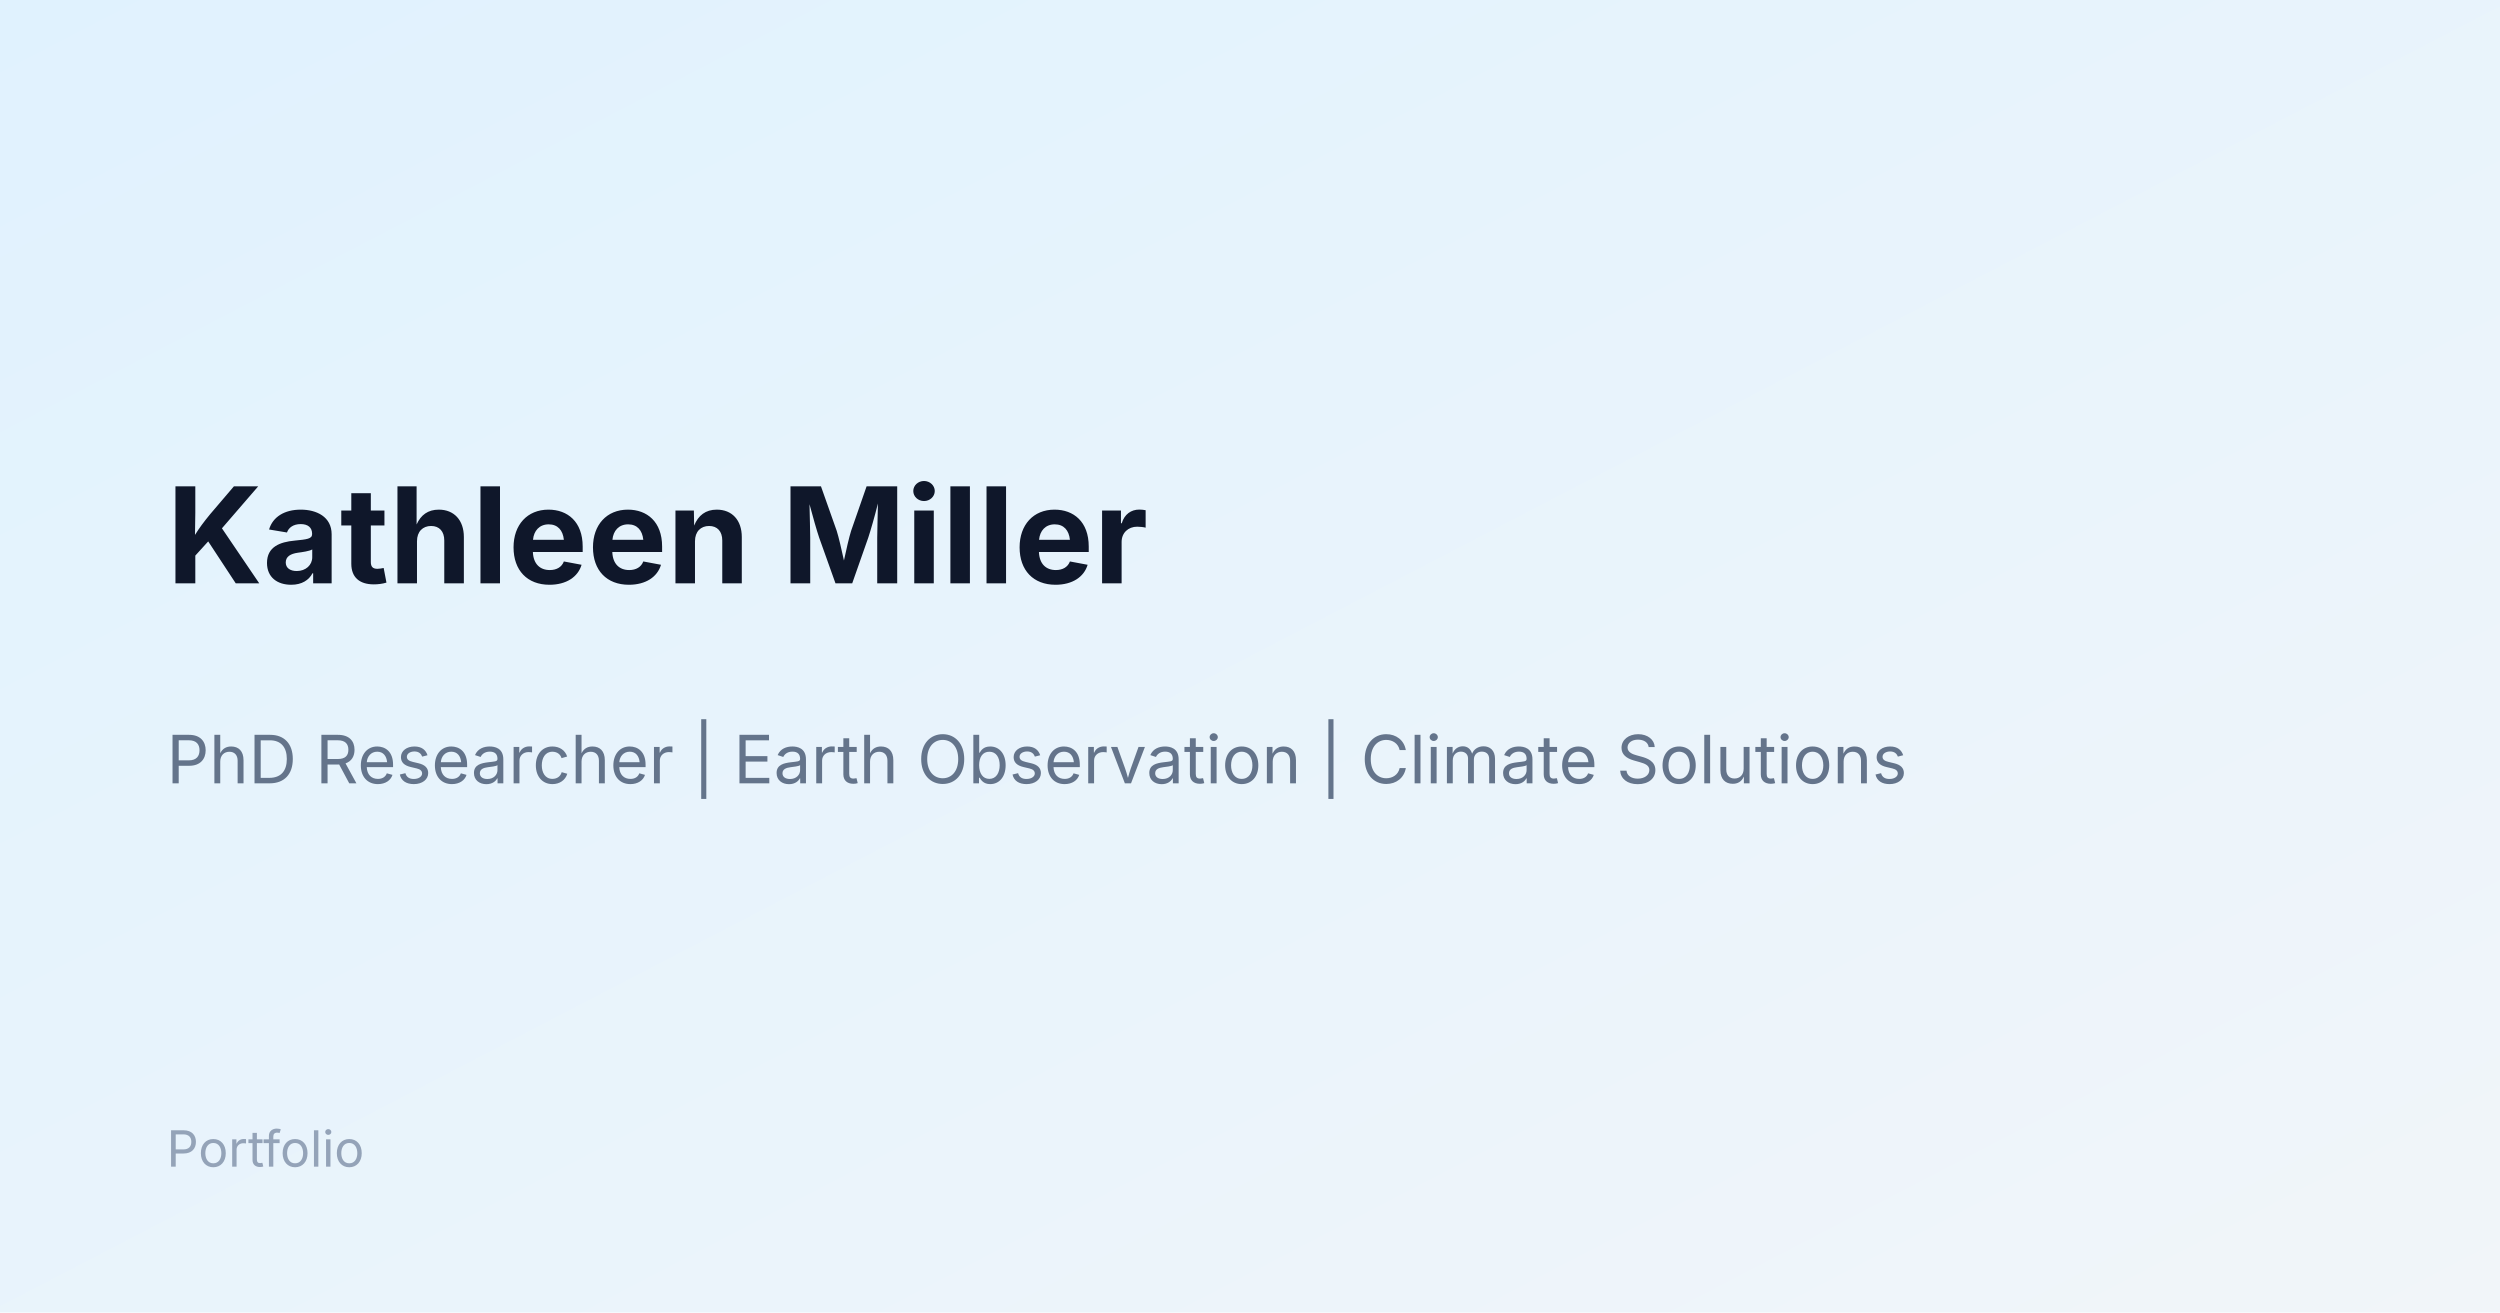
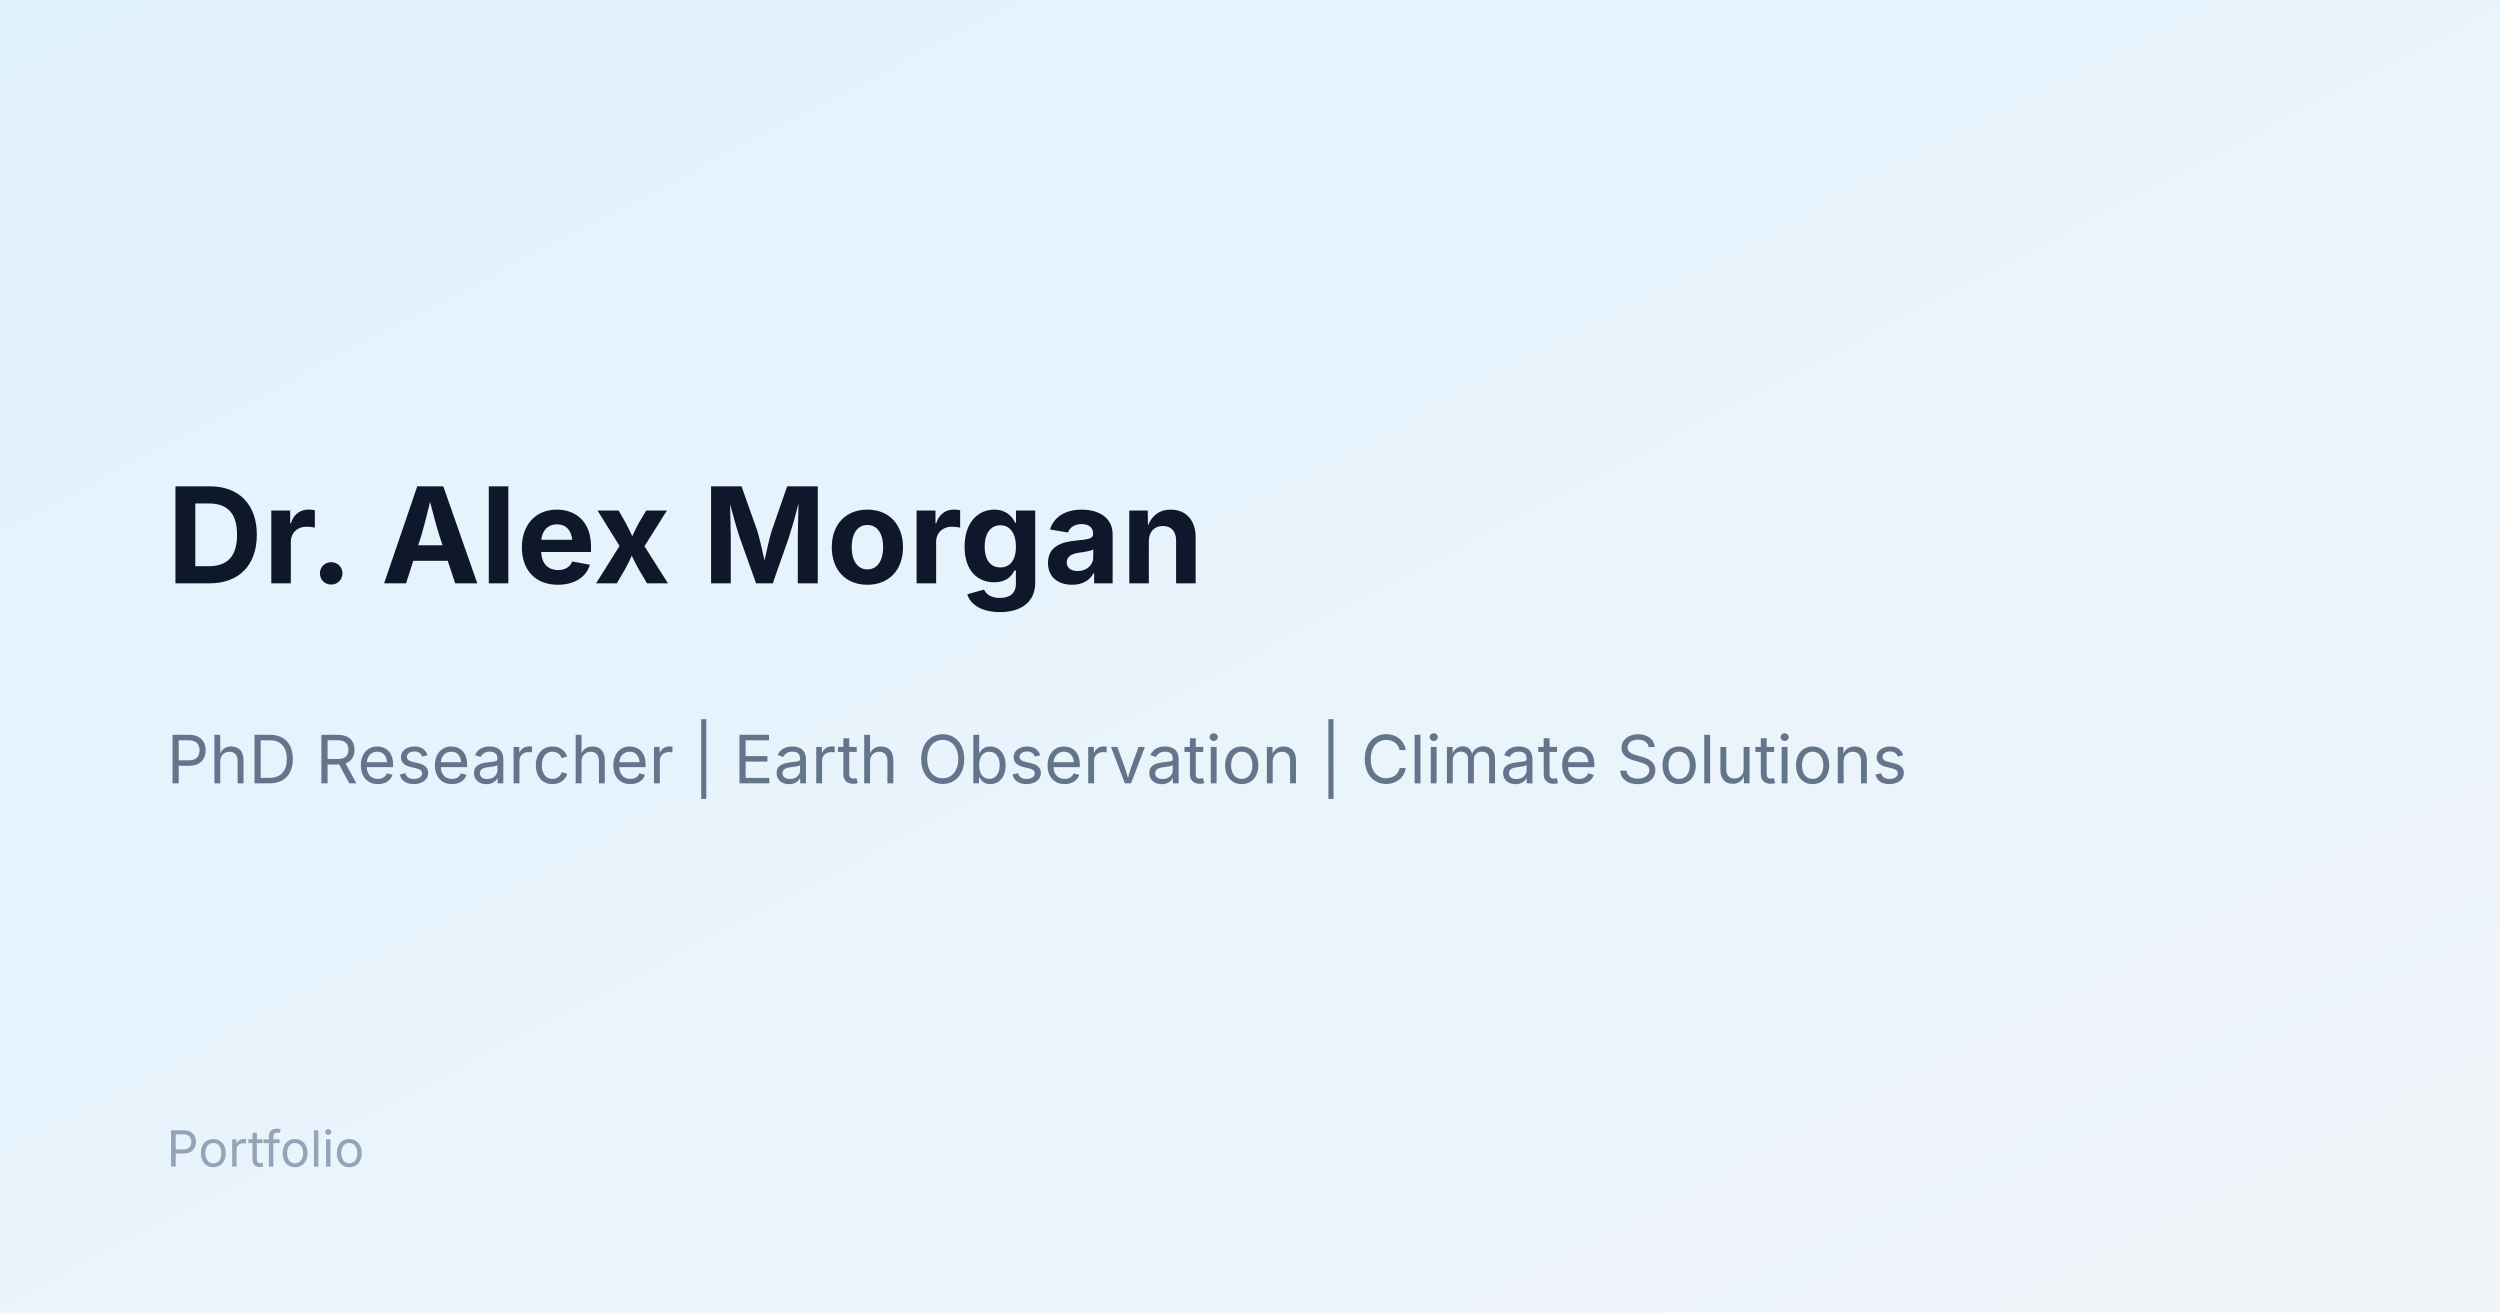
<svg xmlns="http://www.w3.org/2000/svg" width="1200" height="630" viewBox="0 0 1200 630">
  <defs>
    <linearGradient id="og-bg" x1="0" y1="0" x2="1" y2="1">
      <stop offset="0" stop-color="#e0f2fe" />
      <stop offset="1" stop-color="#f1f5f9" />
    </linearGradient>
  </defs>
  <rect width="1200" height="630" fill="url(#og-bg)" />
-   <text x="80" y="280" font-family="Inter, system-ui, sans-serif" font-size="64" font-weight="700" fill="#0f172a">Kathleen Miller</text>
+   <text x="80" y="280" font-family="Inter, system-ui, sans-serif" font-size="64" font-weight="700" fill="#0f172a">Dr. Alex Morgan</text>
  <text x="80" y="376" font-family="Inter, system-ui, sans-serif" font-size="32" fill="#64748b">PhD Researcher | Earth Observation | Climate Solutions</text>
  <text x="80" y="560" font-family="Inter, system-ui, sans-serif" font-size="24" fill="#94a3b8">Portfolio</text>
</svg>
